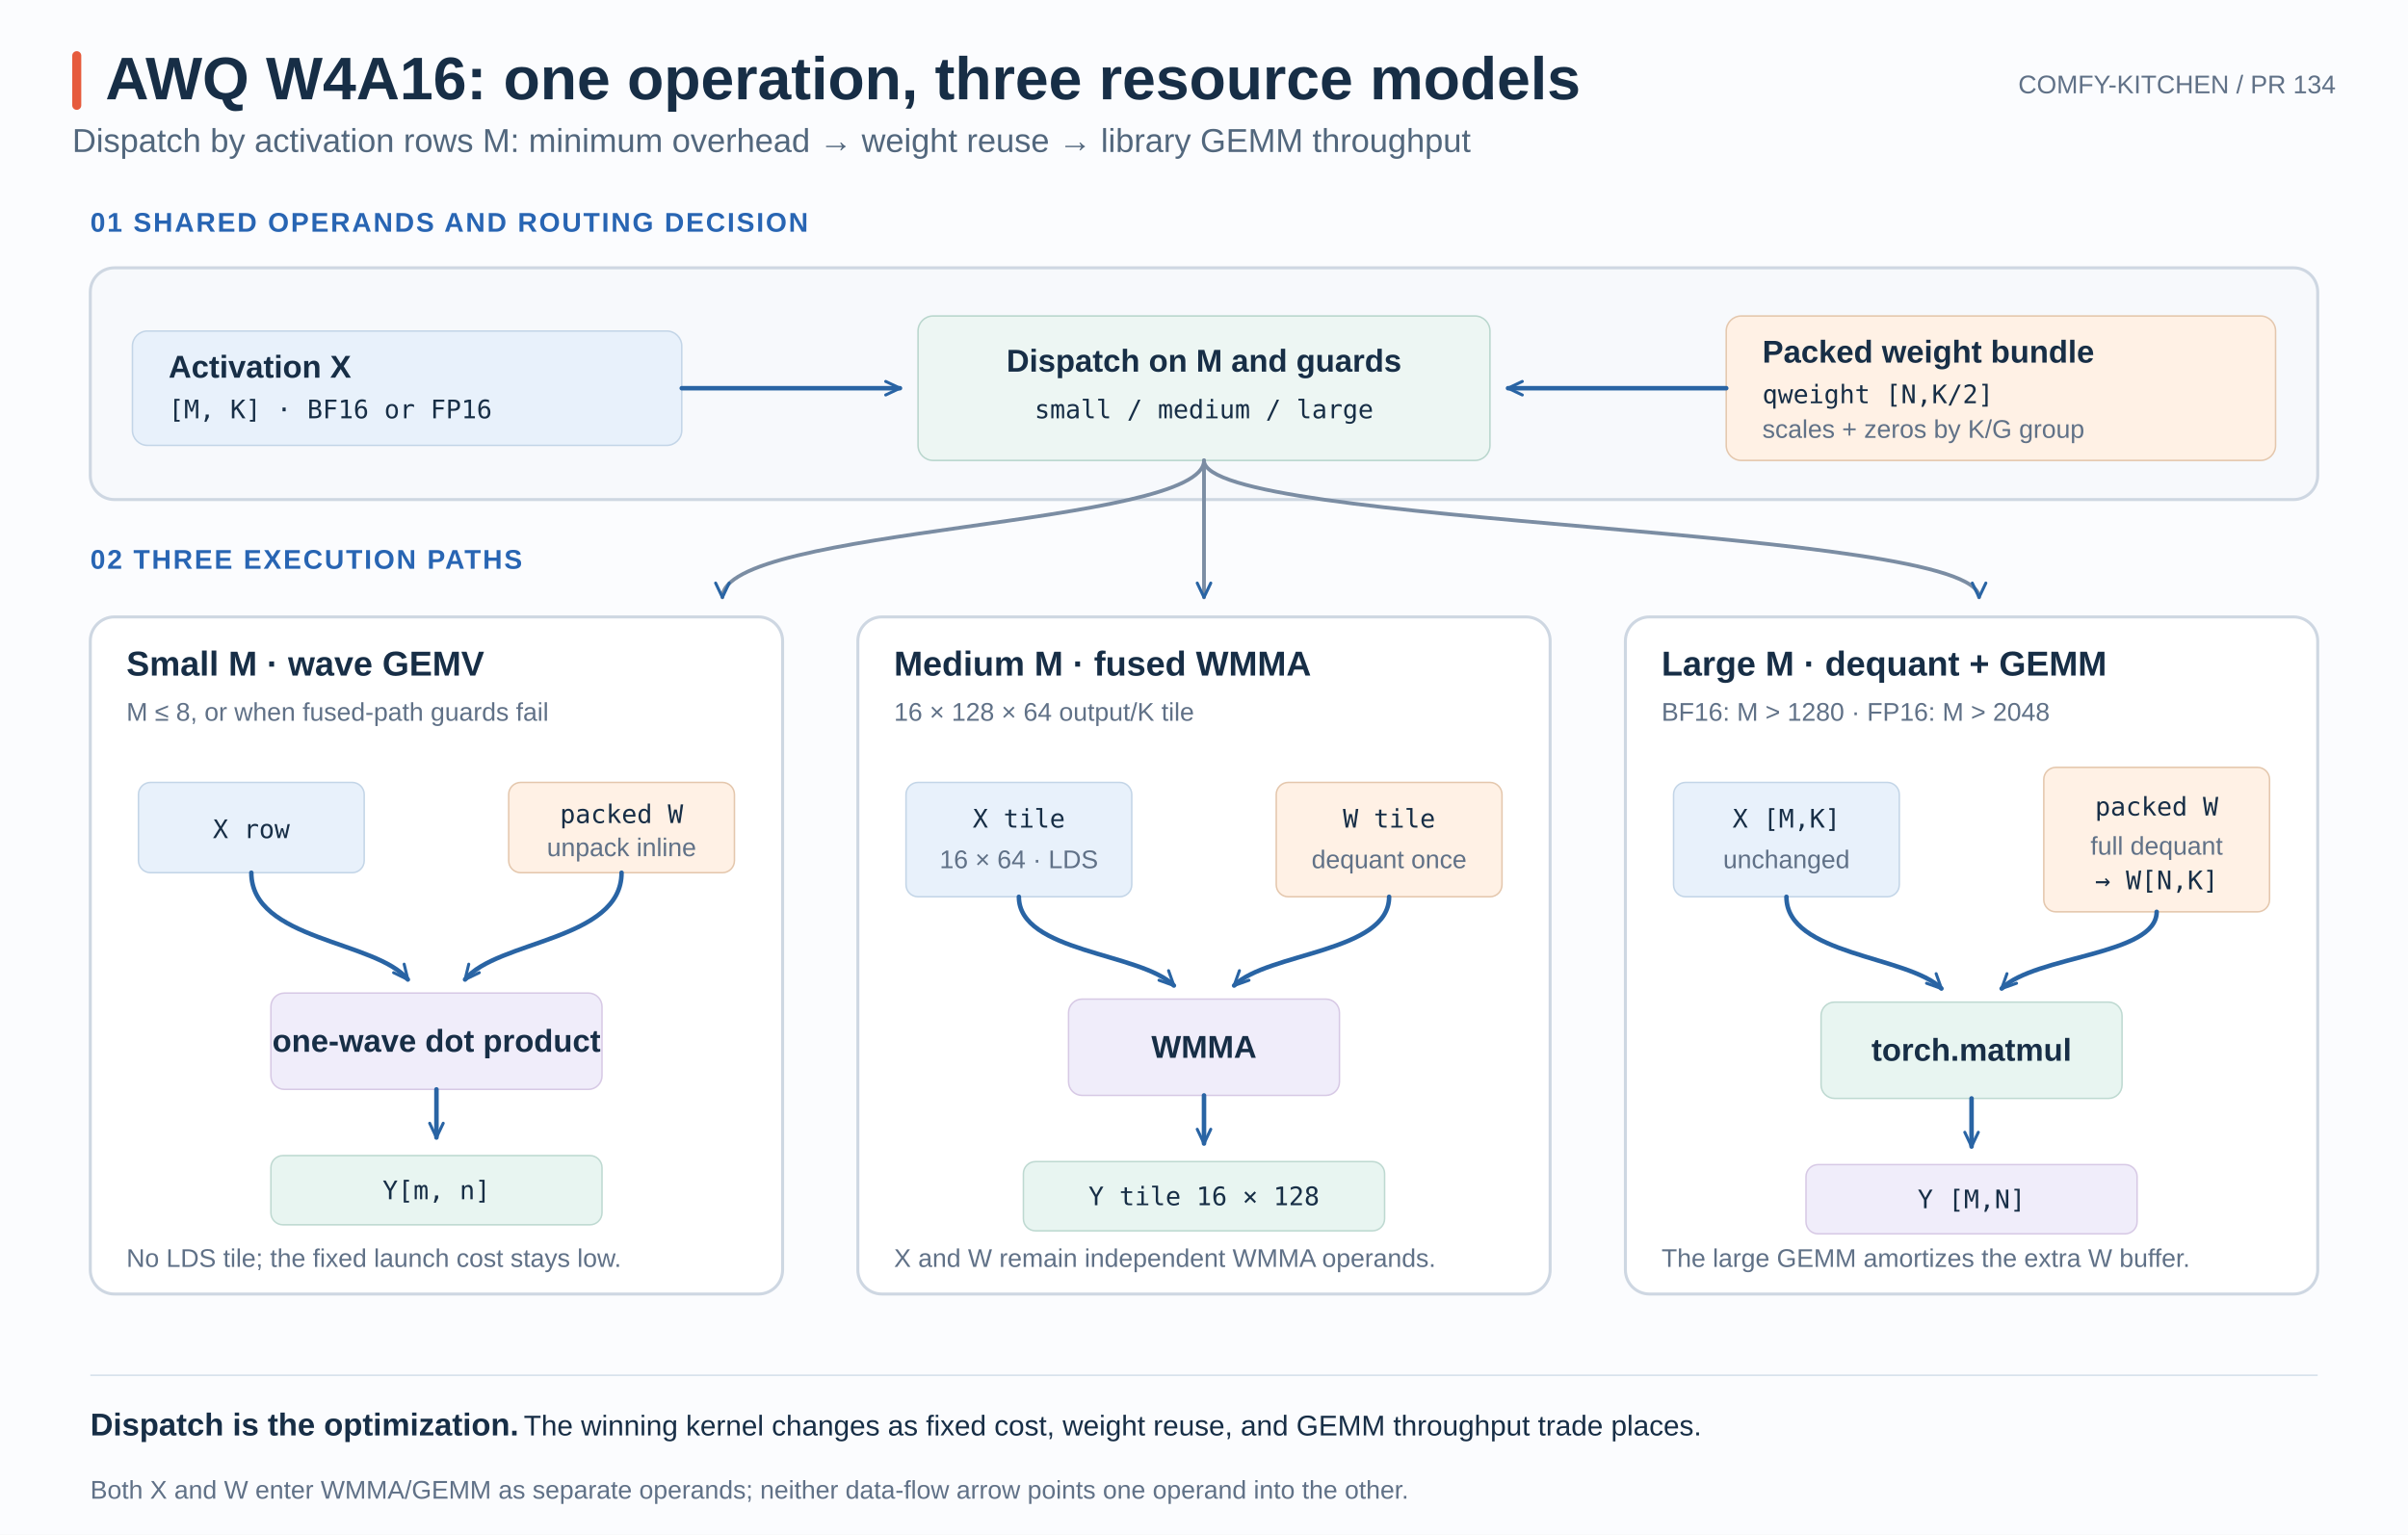
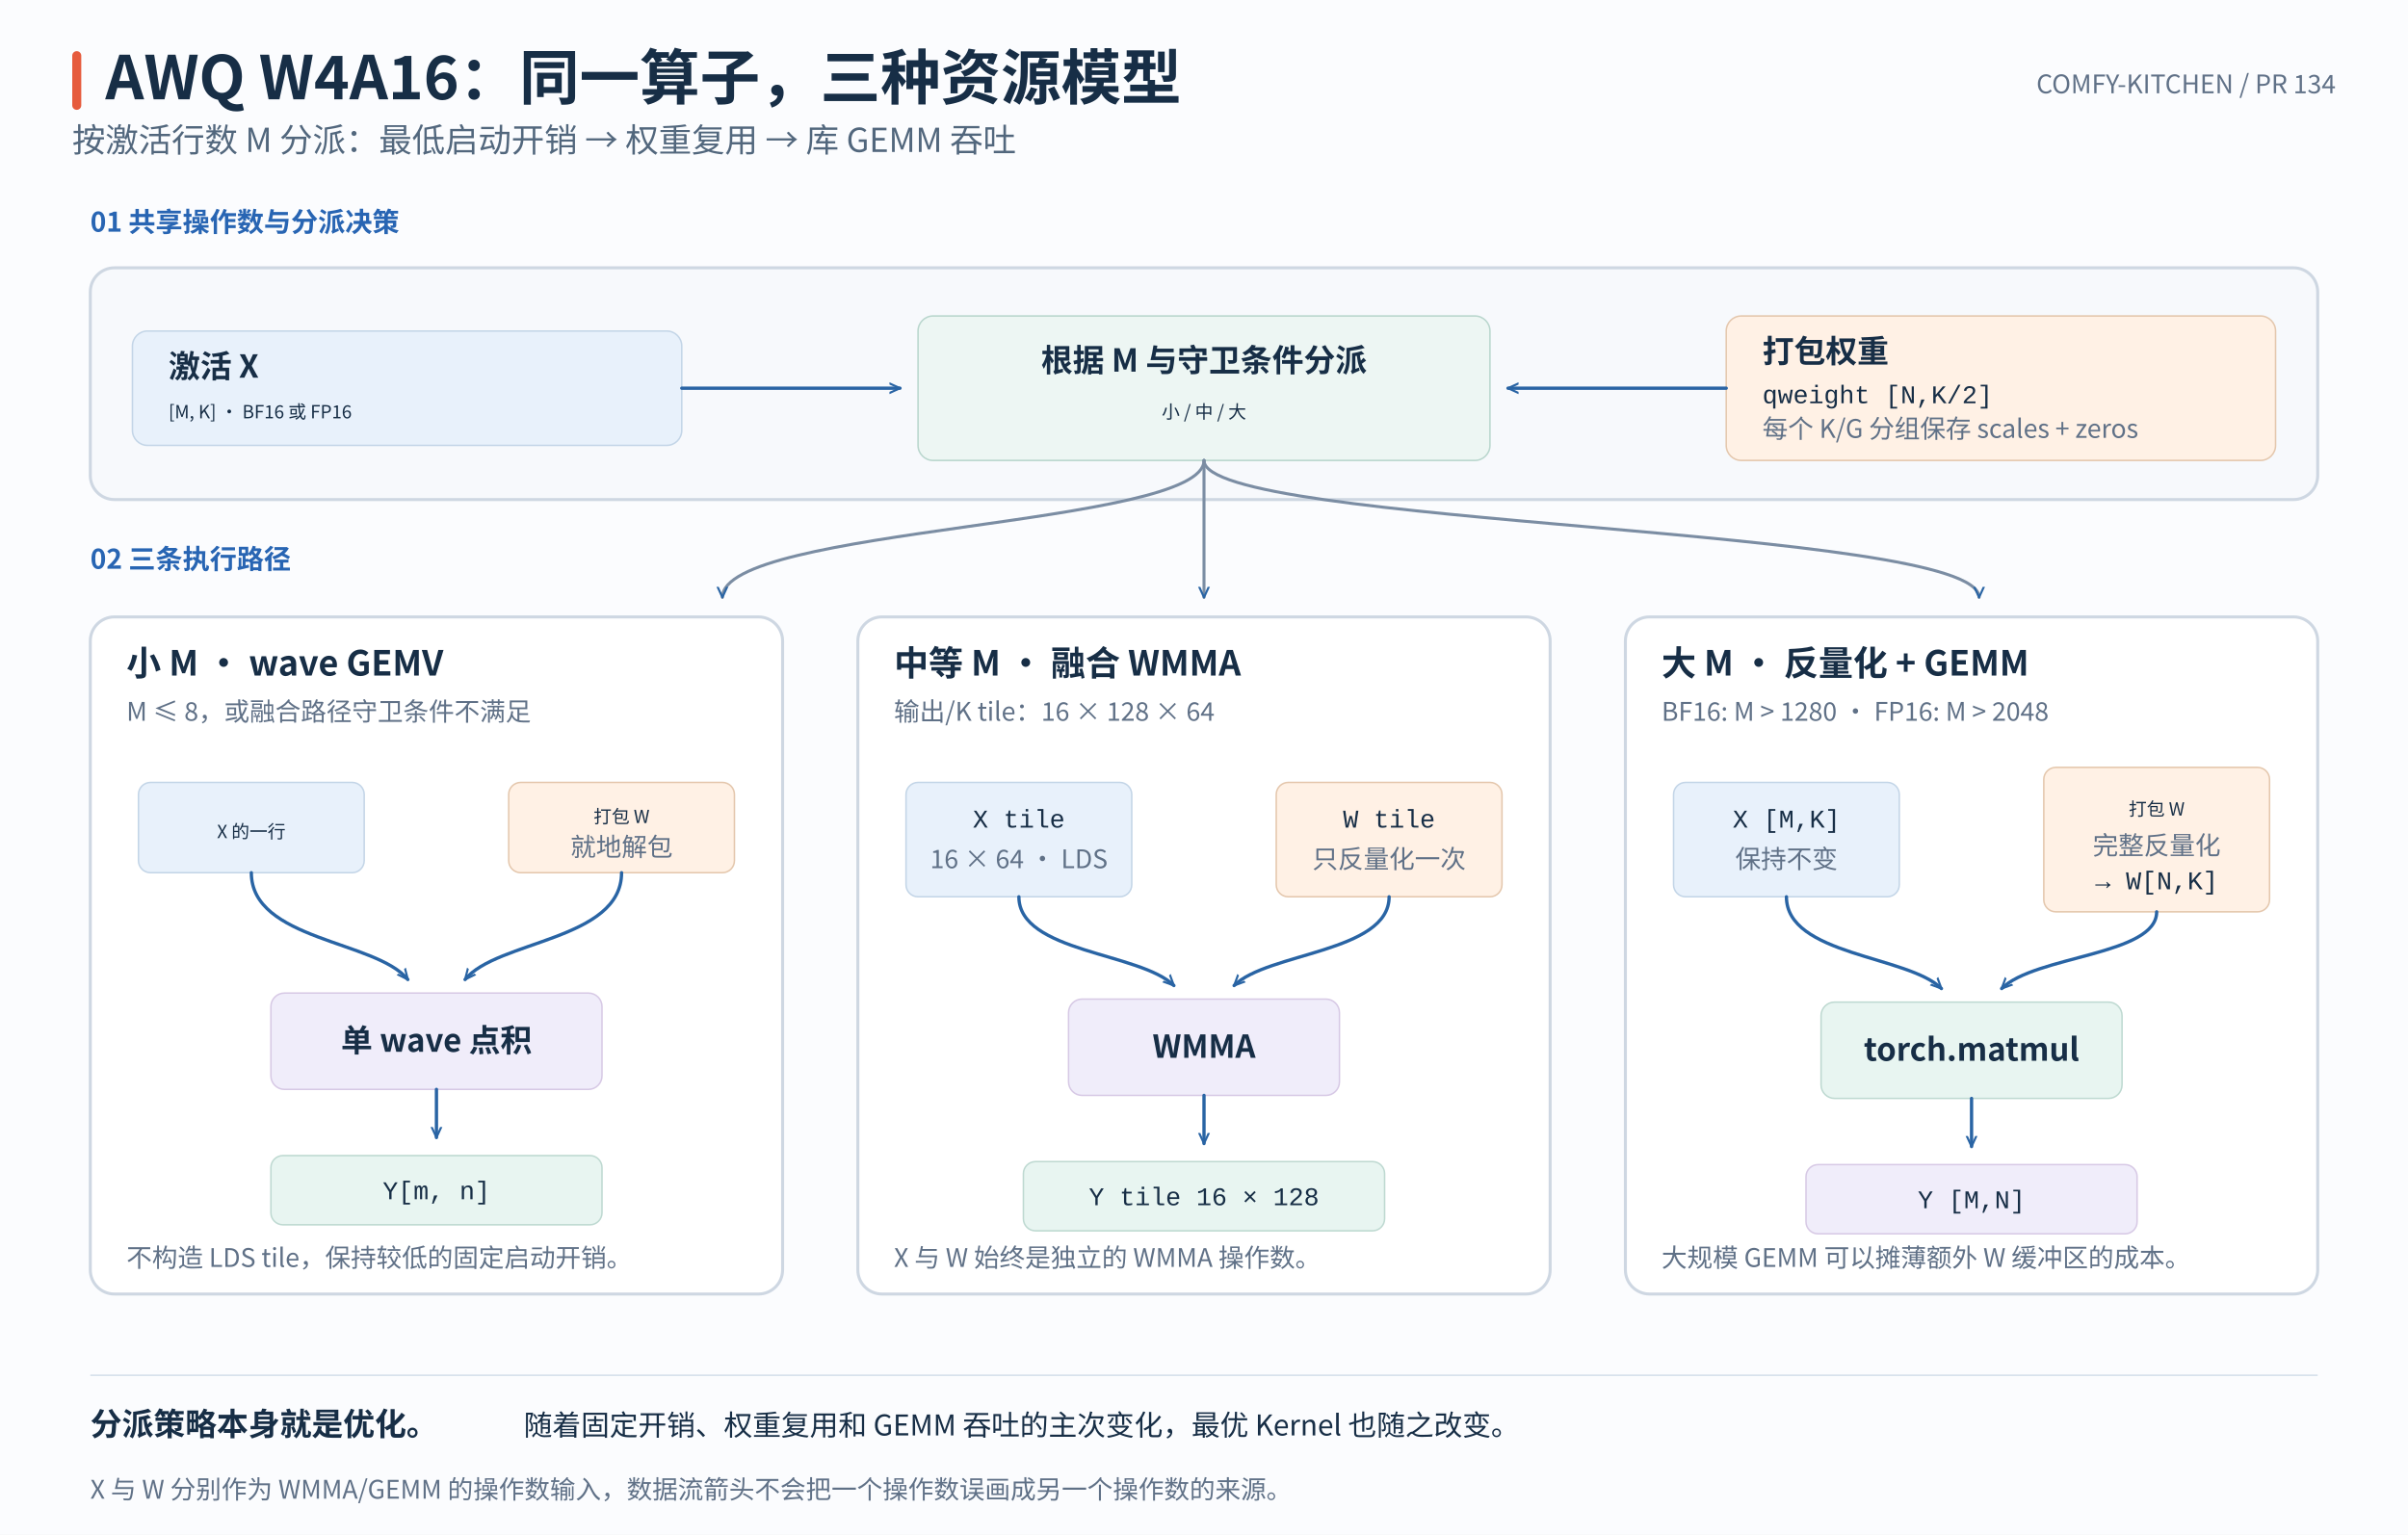
<svg xmlns="http://www.w3.org/2000/svg" width="1600" height="1020" viewBox="0 0 1600 1020" role="img" aria-labelledby="title desc">
  <defs>
-     <marker id="arrow" markerUnits="userSpaceOnUse" markerWidth="12" markerHeight="12" refX="10.5" refY="6" orient="auto">
-       <path d="M1 1.5 L10.5 6 L1 10.5" fill="none" stroke="#2964a4" stroke-width="2" stroke-linecap="round" stroke-linejoin="round" />
+     <marker id="arrow" markerUnits="userSpaceOnUse" markerWidth="8" markerHeight="8" refX="7" refY="4" orient="auto">
+       <path d="M0 0.8 L7 4 L0 7.2" fill="none" stroke="#2964a4" stroke-width="1.4" stroke-linecap="round" stroke-linejoin="round" />
    </marker>
  </defs>
  <style>
-     text{font-family:Arial,Helvetica,sans-serif;fill:#172e46}.title{font-size:40px;font-weight:700}.subtitle{font-size:22px;fill:#52677d}.eyebrow{font-size:18px;font-weight:700;letter-spacing:1.2px;fill:#2865b3}.section{font-size:23px;font-weight:700}.label{font-size:21px;font-weight:700}.body{font-size:19px}.small{font-size:17px;fill:#607187}.mono{font-family:"DejaVu Sans Mono",monospace;font-size:17px}.card{fill:#fff;stroke:#ced7e2;stroke-width:2}.flow{fill:none;stroke:#2964a4;stroke-width:3;stroke-linecap:round;stroke-linejoin:round;marker-end:url(#arrow)}.route{fill:none;stroke:#7b8da3;stroke-width:2.5;stroke-linecap:round;stroke-linejoin:round;marker-end:url(#arrow)}
+     @font-face{font-family:"LXGW WenKai GB Screen";src:url("../fonts/LXGWWenKaiGBScreen.ttf") format("truetype")}text{font-family:"LXGW WenKai GB Screen","Noto Sans CJK SC","Microsoft YaHei",sans-serif;fill:#172e46}.title{font-size:40px;font-weight:700}.subtitle{font-size:22px;fill:#52677d}.eyebrow{font-size:18px;font-weight:700;letter-spacing:0;fill:#2865b3}.section{font-size:23px;font-weight:700}.label{font-size:21px;font-weight:700}.body{font-size:19px}.small{font-size:17px;fill:#607187}.mono{font-family:"SFMono-Regular",Consolas,"Liberation Mono",monospace;font-size:17px}.card{fill:#fff;stroke:#ced7e2;stroke-width:2}.flow{fill:none;stroke:#2964a4;stroke-width:2.2;stroke-linecap:round;stroke-linejoin:round;marker-end:url(#arrow)}.route{fill:none;stroke:#7b8da3;stroke-width:2;stroke-linecap:round;stroke-linejoin:round;marker-end:url(#arrow)}
+     .mono{font-family:"SFMono-Regular",Consolas,"Liberation Mono","LXGW WenKai GB Screen",monospace}
+     .mixed{font-family:"LXGW WenKai GB Screen","Noto Sans CJK SC",sans-serif}
  </style>
  <rect width="1600" height="1020" fill="#fbfcfe" />
  <rect x="48" y="34" width="6" height="39" rx="3" fill="#e65b3d" />
-   <text x="70" y="66" class="title">AWQ W4A16: one operation, three resource models</text>
-   <text x="48" y="101" class="subtitle">Dispatch by activation rows M: minimum overhead → weight reuse → library GEMM throughput</text>
+   <text x="70" y="66" class="title">AWQ W4A16：同一算子，三种资源模型</text>
+   <text x="48" y="101" class="subtitle">按激活行数 M 分派：最低启动开销 → 权重复用 → 库 GEMM 吞吐</text>
  <text x="1552" y="62" text-anchor="end" class="small">COMFY-KITCHEN / PR 134</text>
-   <text x="60" y="154" class="eyebrow">01  SHARED OPERANDS AND ROUTING DECISION</text>
+   <text x="60" y="154" class="eyebrow">01  共享操作数与分派决策</text>
  <rect x="60" y="178" width="1480" height="154" rx="16" fill="#f7f9fc" stroke="#ced7e2" stroke-width="2" />
  <rect x="88" y="220" width="365" height="76" rx="10" fill="#e8f1fb" stroke="#c3d5e7" />
-   <text x="112" y="251" class="label">Activation X</text>
-   <text x="112" y="278" class="mono">[M, K] · BF16 or FP16</text>
+   <text x="112" y="251" class="label">激活 X</text>
+   <text x="112" y="278" class="mixed">[M, K] · BF16 或 FP16</text>
  <rect x="1147" y="210" width="365" height="96" rx="10" fill="#fff1e5" stroke="#e4c7ad" />
-   <text x="1171" y="241" class="label">Packed weight bundle</text>
+   <text x="1171" y="241" class="label">打包权重</text>
  <text x="1171" y="268" class="mono">qweight [N,K/2]</text>
-   <text x="1171" y="291" class="small">scales + zeros by K/G group</text>
+   <text x="1171" y="291" class="small">每个 K/G 分组保存 scales + zeros</text>
  <rect x="610" y="210" width="380" height="96" rx="10" fill="#edf6f3" stroke="#b9d6cd" />
-   <text x="800" y="247" text-anchor="middle" class="label" fill="#187264">Dispatch on M and guards</text>
-   <text x="800" y="278" text-anchor="middle" class="mono">small / medium / large</text>
+   <text x="800" y="247" text-anchor="middle" class="label" fill="#187264">根据 M 与守卫条件分派</text>
+   <text x="800" y="278" text-anchor="middle" class="mixed">小 / 中 / 大</text>
  <path d="M453 258 H598" class="flow" />
  <path d="M1147 258 H1002" class="flow" />
  <path d="M800 306 C800 350 480 350 480 397" class="route" />
  <path d="M800 306 V397" class="route" />
  <path d="M800 306 C800 350 1315 350 1315 397" class="route" />
-   <text x="60" y="378" class="eyebrow">02  THREE EXECUTION PATHS</text>
+   <text x="60" y="378" class="eyebrow">02  三条执行路径</text>
  <rect x="60" y="410" width="460" height="450" rx="16" class="card" />
-   <text x="84" y="449" class="section">Small M · wave GEMV</text>
-   <text x="84" y="479" class="small">M ≤ 8, or when fused-path guards fail</text>
+   <text x="84" y="449" class="section">小 M · wave GEMV</text>
+   <text x="84" y="479" class="small">M ≤ 8，或融合路径守卫条件不满足</text>
  <rect x="92" y="520" width="150" height="60" rx="8" fill="#e8f1fb" stroke="#c3d5e7" />
-   <text x="167" y="557" text-anchor="middle" class="mono">X row</text>
+   <text x="167" y="557" text-anchor="middle" class="mixed">X 的一行</text>
  <rect x="338" y="520" width="150" height="60" rx="8" fill="#fff1e5" stroke="#e4c7ad" />
-   <text x="413" y="547" text-anchor="middle" class="mono">packed W</text>
-   <text x="413" y="569" text-anchor="middle" class="small">unpack inline</text>
+   <text x="413" y="547" text-anchor="middle" class="mixed">打包 W</text>
+   <text x="413" y="569" text-anchor="middle" class="small">就地解包</text>
  <path d="M167 580 C167 625 250 625 271 651" class="flow" />
  <path d="M413 580 C413 625 330 625 309 651" class="flow" />
  <rect x="180" y="660" width="220" height="64" rx="9" fill="#f0edfa" stroke="#d7c9e5" />
-   <text x="290" y="699" text-anchor="middle" class="label">one-wave dot product</text>
+   <text x="290" y="699" text-anchor="middle" class="label">单 wave 点积</text>
  <path d="M290 724 V756" class="flow" />
  <rect x="180" y="768" width="220" height="46" rx="8" fill="#e8f5f1" stroke="#bed9d1" />
  <text x="290" y="797" text-anchor="middle" class="mono">Y[m, n]</text>
-   <text x="84" y="842" class="small">No LDS tile; the fixed launch cost stays low.</text>
+   <text x="84" y="842" class="small">不构造 LDS tile，保持较低的固定启动开销。</text>
  <rect x="570" y="410" width="460" height="450" rx="16" class="card" />
-   <text x="594" y="449" class="section">Medium M · fused WMMA</text>
-   <text x="594" y="479" class="small">16 × 128 × 64 output/K tile</text>
+   <text x="594" y="449" class="section">中等 M · 融合 WMMA</text>
+   <text x="594" y="479" class="small">输出/K tile：16 × 128 × 64</text>
  <rect x="602" y="520" width="150" height="76" rx="8" fill="#e8f1fb" stroke="#c3d5e7" />
  <text x="677" y="550" text-anchor="middle" class="mono">X tile</text>
  <text x="677" y="577" text-anchor="middle" class="small">16 × 64 · LDS</text>
  <rect x="848" y="520" width="150" height="76" rx="8" fill="#fff1e5" stroke="#e4c7ad" />
  <text x="923" y="550" text-anchor="middle" class="mono">W tile</text>
-   <text x="923" y="577" text-anchor="middle" class="small">dequant once</text>
+   <text x="923" y="577" text-anchor="middle" class="small">只反量化一次</text>
  <path d="M677 596 C677 633 758 633 780 655" class="flow" />
  <path d="M923 596 C923 633 842 633 820 655" class="flow" />
  <rect x="710" y="664" width="180" height="64" rx="9" fill="#f0edfa" stroke="#d7c9e5" />
  <text x="800" y="703" text-anchor="middle" class="label">WMMA</text>
  <path d="M800 728 V760" class="flow" />
  <rect x="680" y="772" width="240" height="46" rx="8" fill="#e8f5f1" stroke="#bed9d1" />
  <text x="800" y="801" text-anchor="middle" class="mono">Y tile 16 × 128</text>
-   <text x="594" y="842" class="small">X and W remain independent WMMA operands.</text>
+   <text x="594" y="842" class="small">X 与 W 始终是独立的 WMMA 操作数。</text>
  <rect x="1080" y="410" width="460" height="450" rx="16" class="card" />
-   <text x="1104" y="449" class="section">Large M · dequant + GEMM</text>
+   <text x="1104" y="449" class="section">大 M · 反量化 + GEMM</text>
  <text x="1104" y="479" class="small">BF16: M &gt; 1280 · FP16: M &gt; 2048</text>
  <rect x="1112" y="520" width="150" height="76" rx="8" fill="#e8f1fb" stroke="#c3d5e7" />
  <text x="1187" y="550" text-anchor="middle" class="mono">X [M,K]</text>
-   <text x="1187" y="577" text-anchor="middle" class="small">unchanged</text>
+   <text x="1187" y="577" text-anchor="middle" class="small">保持不变</text>
  <rect x="1358" y="510" width="150" height="96" rx="8" fill="#fff1e5" stroke="#e4c7ad" />
-   <text x="1433" y="542" text-anchor="middle" class="mono">packed W</text>
-   <text x="1433" y="568" text-anchor="middle" class="small">full dequant</text>
+   <text x="1433" y="542" text-anchor="middle" class="mixed">打包 W</text>
+   <text x="1433" y="568" text-anchor="middle" class="small">完整反量化</text>
  <text x="1433" y="591" text-anchor="middle" class="mono">→ W[N,K]</text>
  <path d="M1187 596 C1187 635 1268 635 1290 657" class="flow" />
  <path d="M1433 606 C1433 635 1352 635 1330 657" class="flow" />
  <rect x="1210" y="666" width="200" height="64" rx="9" fill="#e8f5f1" stroke="#bed9d1" />
  <text x="1310" y="705" text-anchor="middle" class="label">torch.matmul</text>
  <path d="M1310 730 V762" class="flow" />
  <rect x="1200" y="774" width="220" height="46" rx="8" fill="#f0edfa" stroke="#d7c9e5" />
  <text x="1310" y="803" text-anchor="middle" class="mono">Y [M,N]</text>
-   <text x="1104" y="842" class="small">The large GEMM amortizes the extra W buffer.</text>
+   <text x="1104" y="842" class="small">大规模 GEMM 可以摊薄额外 W 缓冲区的成本。</text>
  <line x1="60" y1="914" x2="1540" y2="914" stroke="#d4dfea" />
-   <text x="60" y="954" class="label" fill="#187264">Dispatch is the optimization.</text>
-   <text x="348" y="954" class="body">The winning kernel changes as fixed cost, weight reuse, and GEMM throughput trade places.</text>
-   <text x="60" y="996" class="small">Both X and W enter WMMA/GEMM as separate operands; neither data-flow arrow points one operand into the other.</text>
+   <text x="60" y="954" class="label" fill="#187264">分派策略本身就是优化。</text>
+   <text x="348" y="954" class="body">随着固定开销、权重复用和 GEMM 吞吐的主次变化，最优 Kernel 也随之改变。</text>
+   <text x="60" y="996" class="small">X 与 W 分别作为 WMMA/GEMM 的操作数输入，数据流箭头不会把一个操作数误画成另一个操作数的来源。</text>
</svg>
